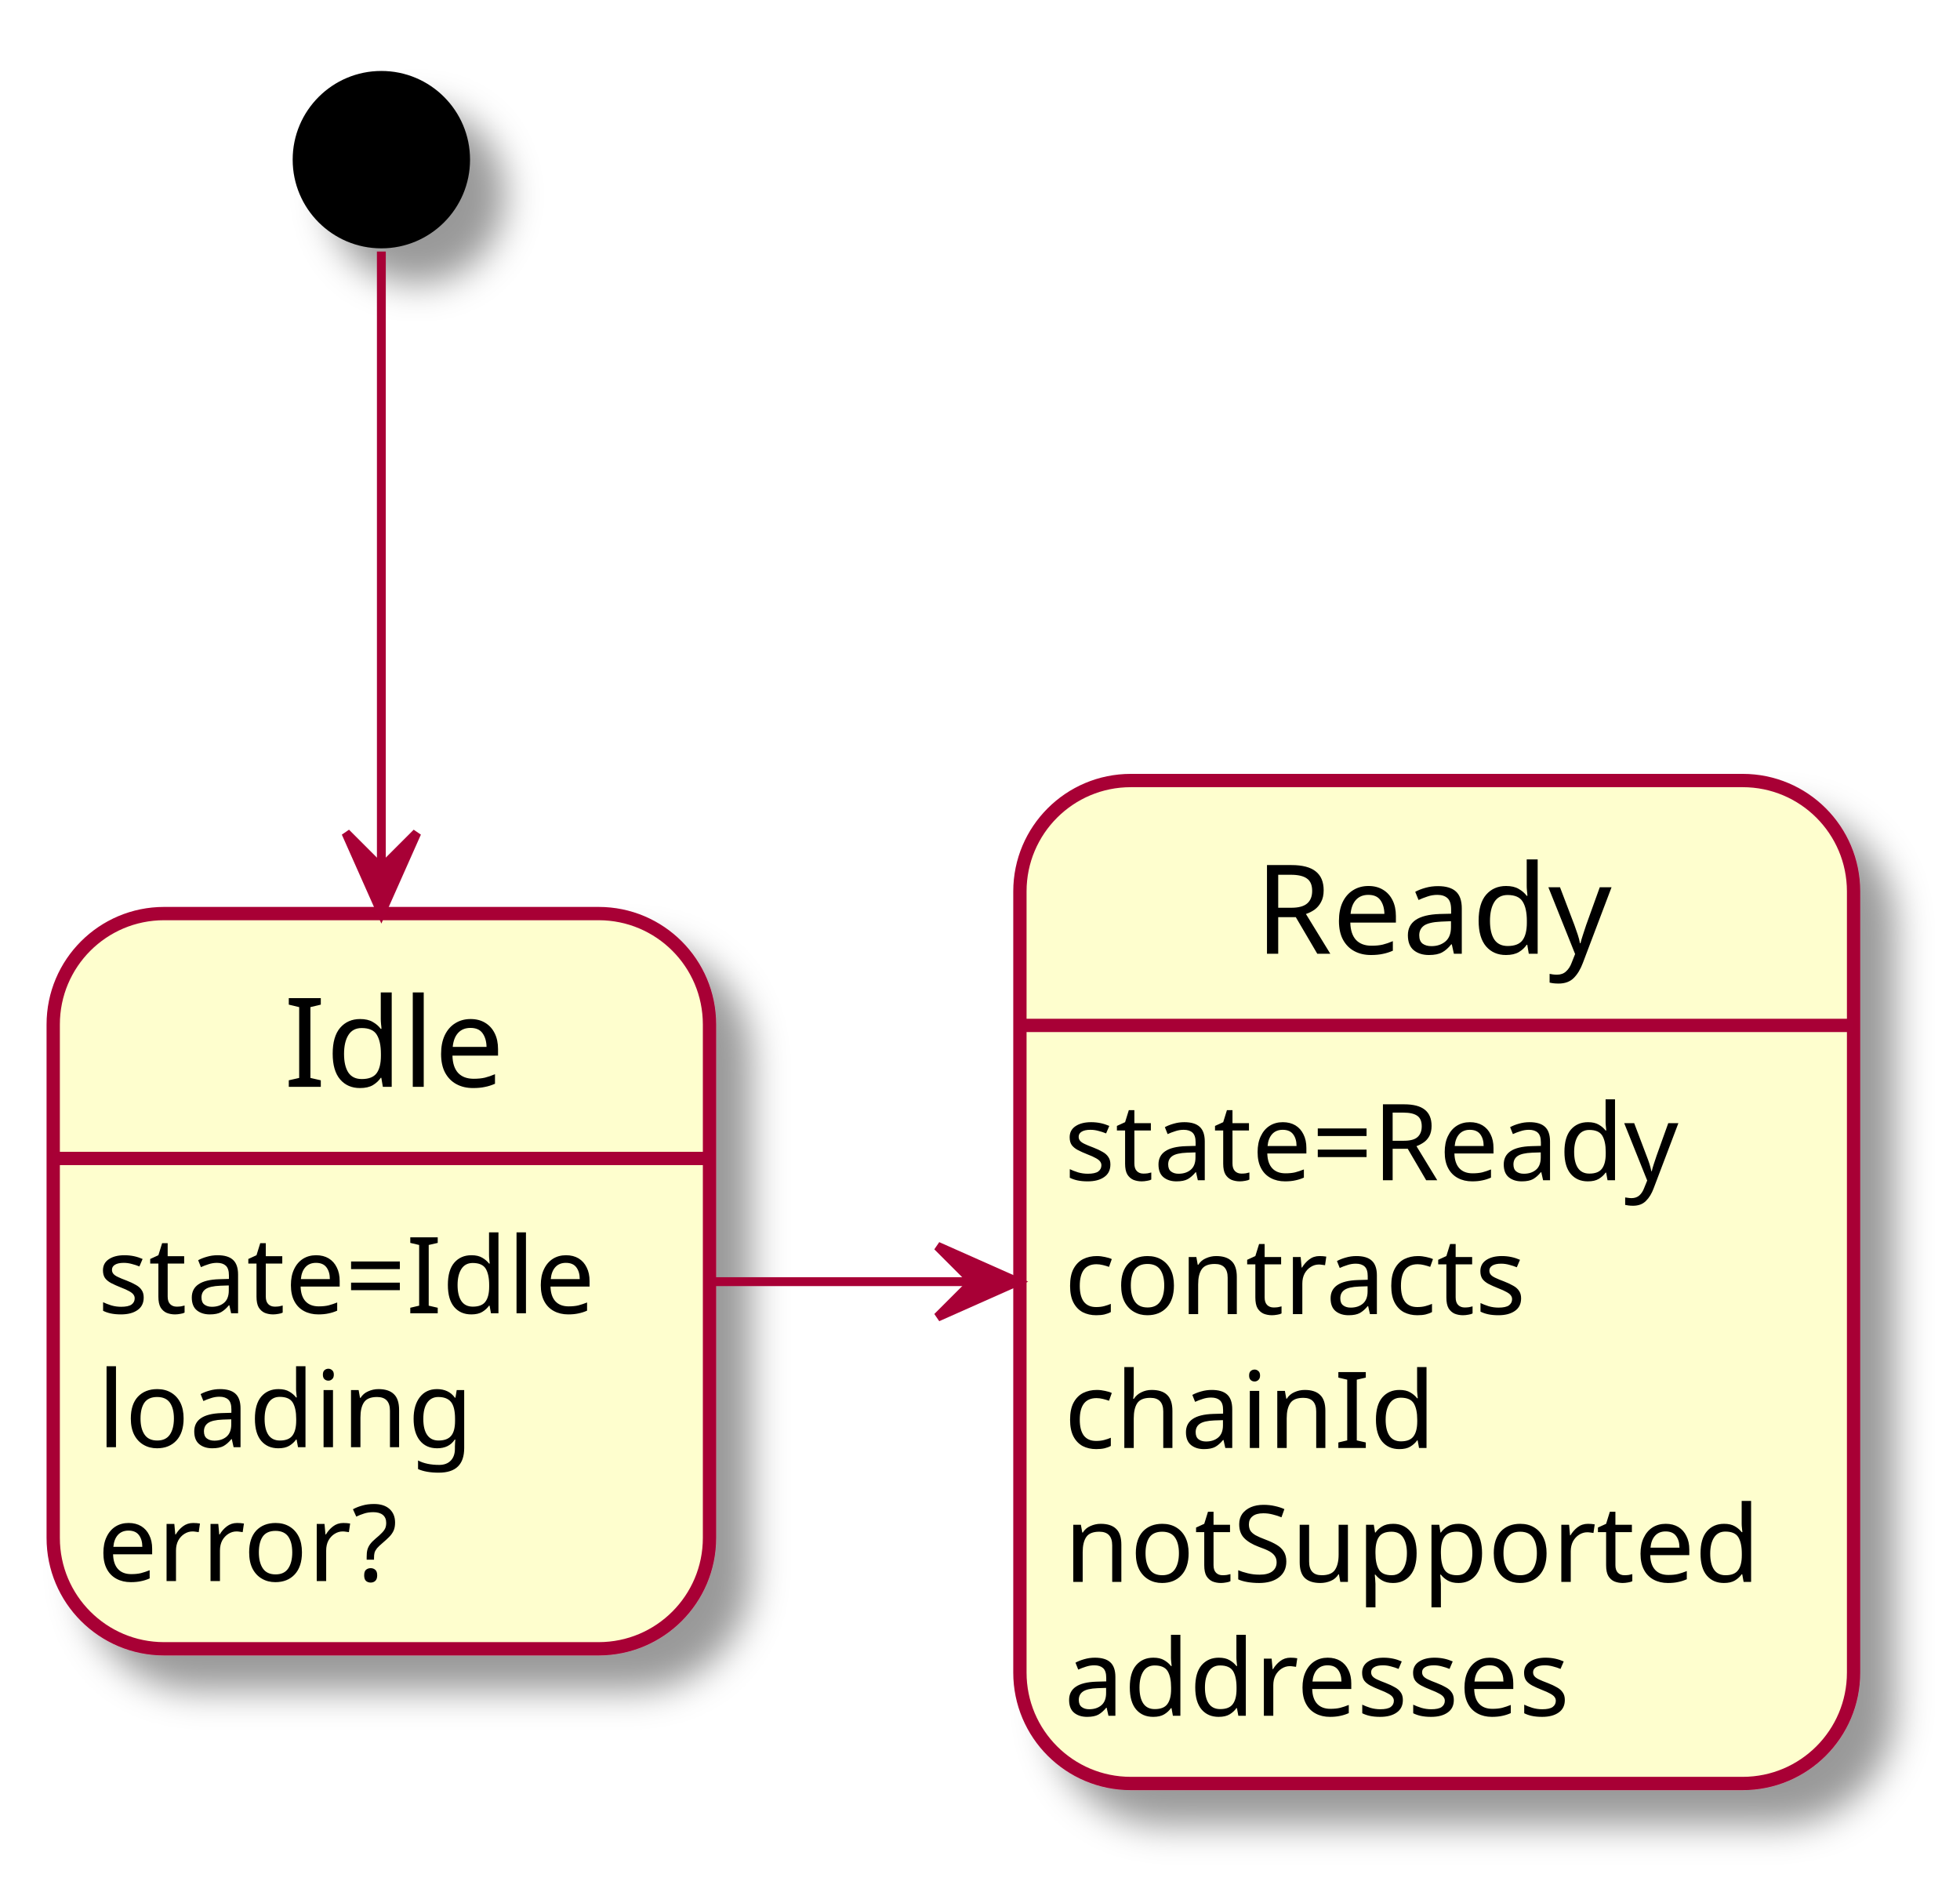
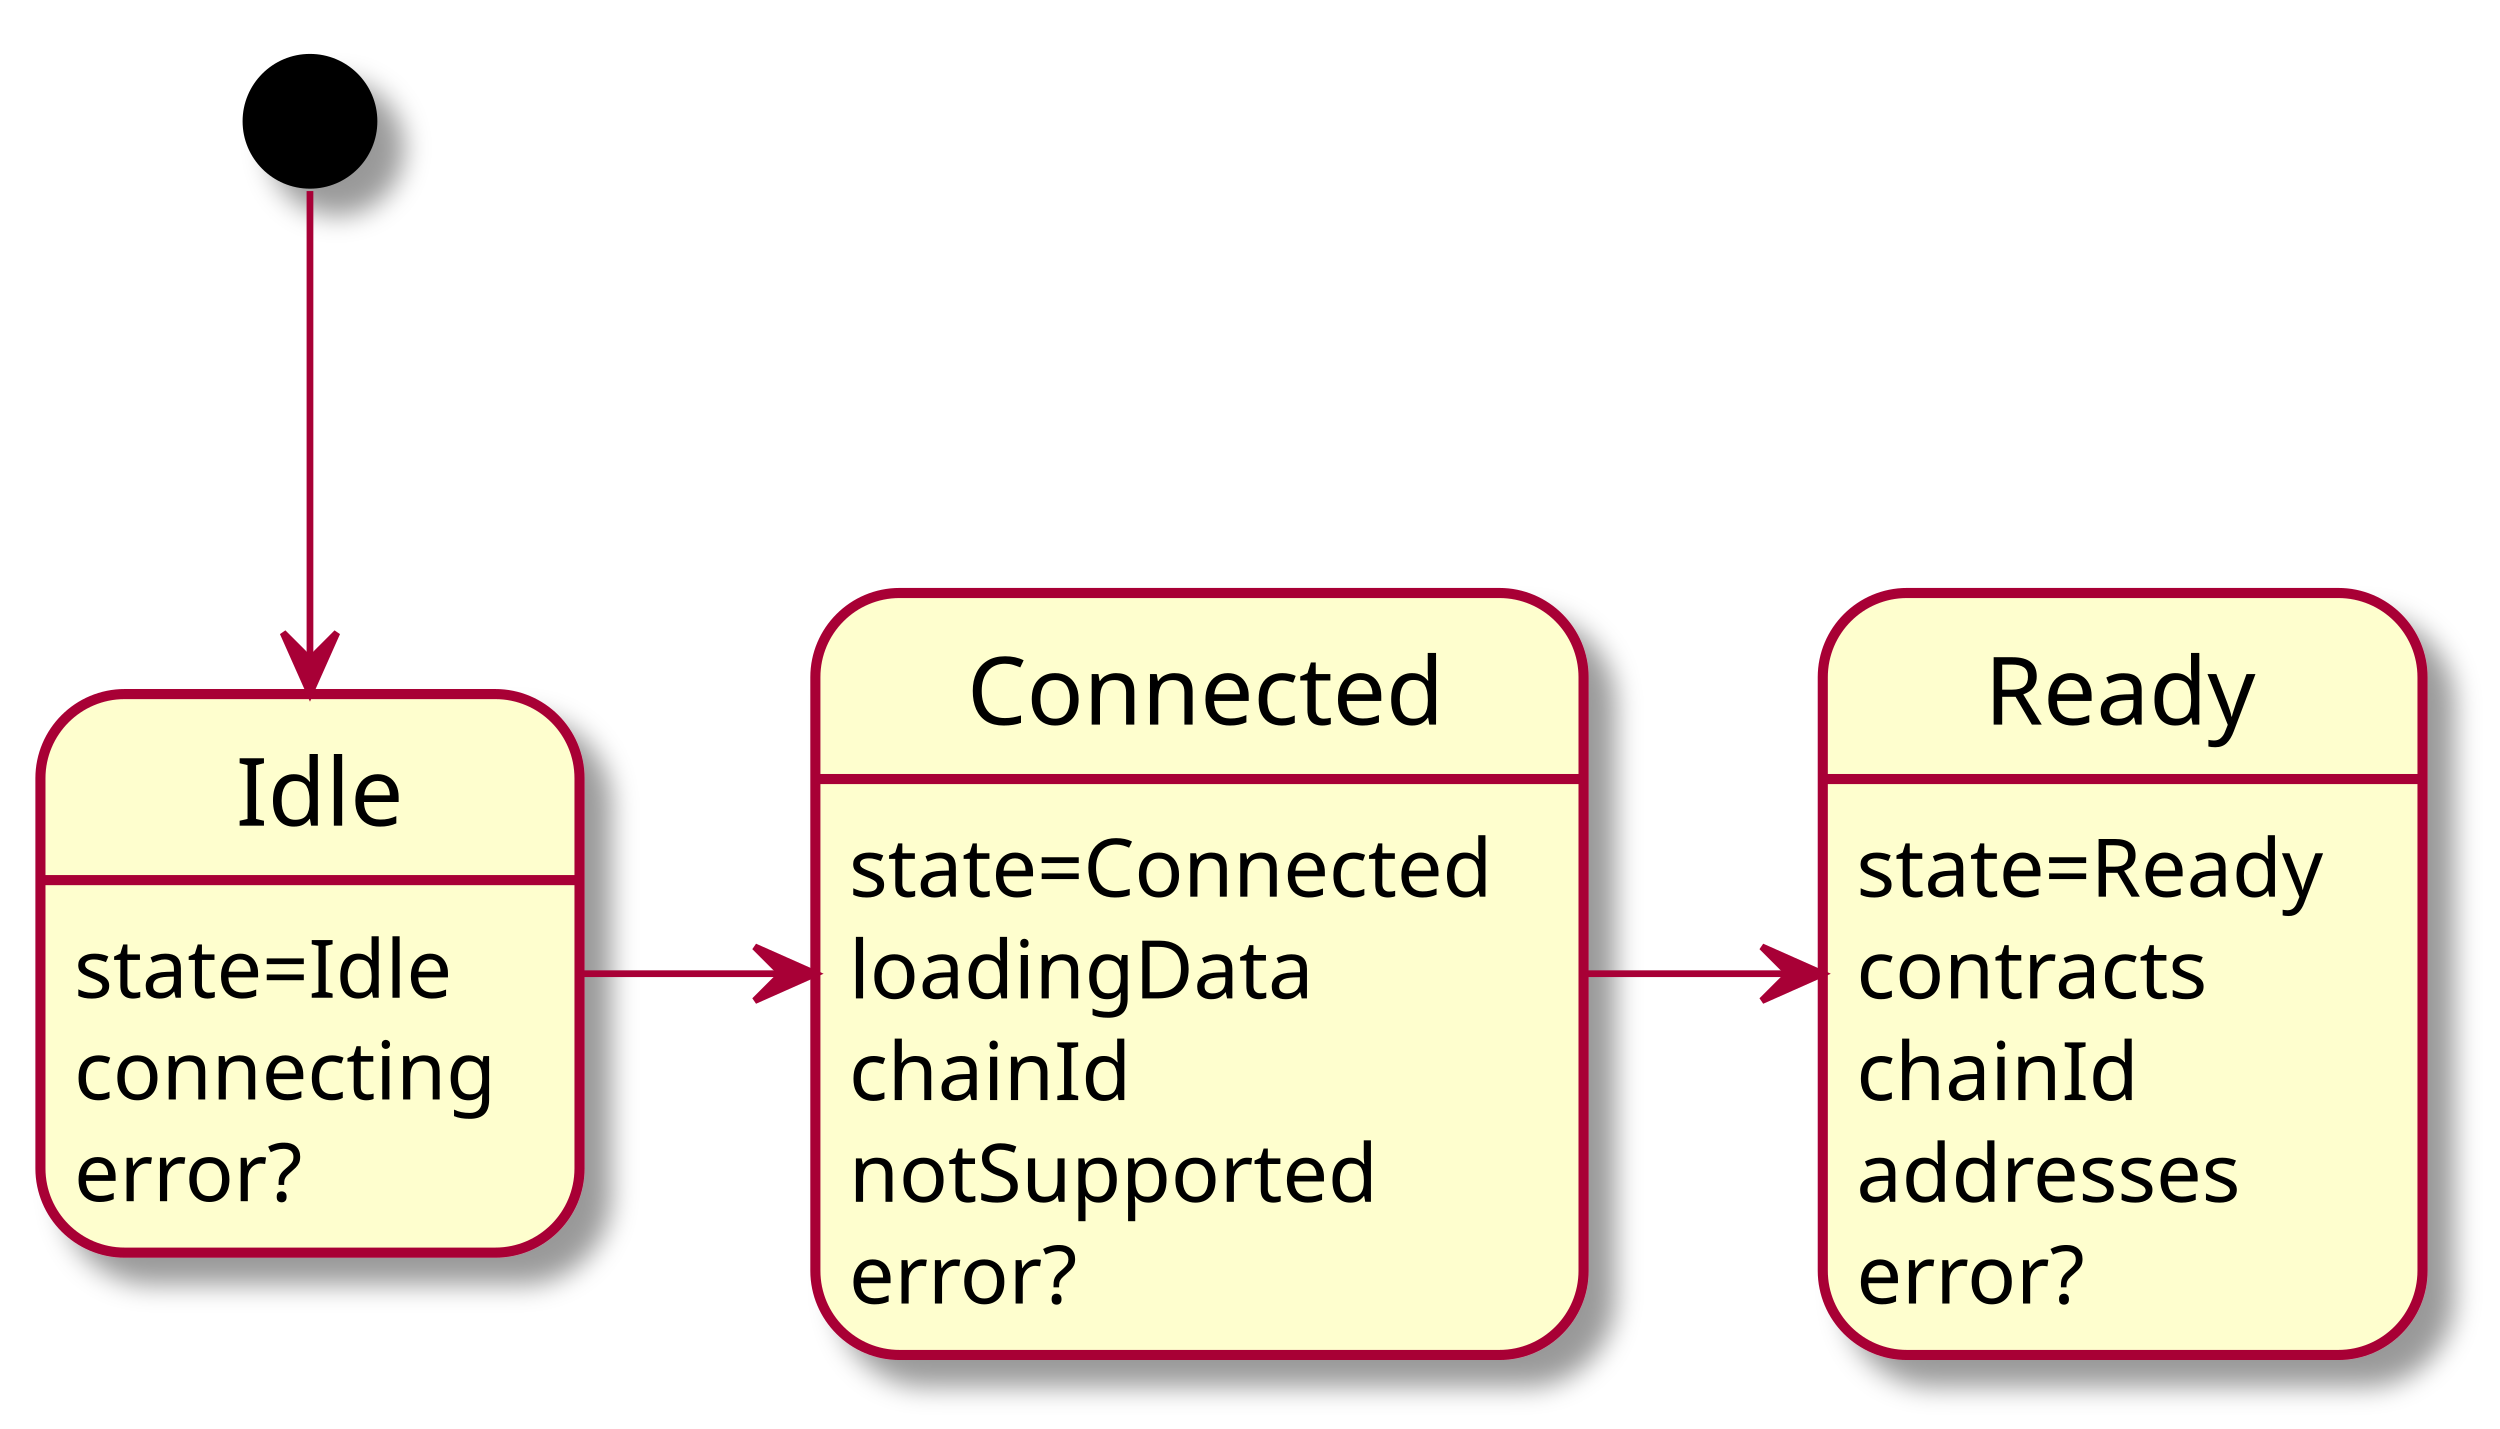
- <svg xmlns="http://www.w3.org/2000/svg" contentScriptType="application/ecmascript" contentStyleType="text/css" height="212px" preserveAspectRatio="none" style="width:221px;height:212px;" version="1.1" viewBox="0 0 221 212" width="221px" zoomAndPan="magnify">
+ <svg xmlns="http://www.w3.org/2000/svg" contentScriptType="application/ecmascript" contentStyleType="text/css" height="212px" preserveAspectRatio="none" style="width:371px;height:212px;" version="1.1" viewBox="0 0 371 212" width="371px" zoomAndPan="magnify">
  <defs>
-     <filter height="300%" id="f313lbyeifnti" width="300%" x="-1" y="-1">
+     <filter height="300%" id="f9w4puot5q9c4" width="300%" x="-1" y="-1">
      <feGaussianBlur result="blurOut" stdDeviation="2.0" />
      <feColorMatrix in="blurOut" result="blurOut2" type="matrix" values="0 0 0 0 0 0 0 0 0 0 0 0 0 0 0 0 0 0 .4 0" />
      <feOffset dx="4.0" dy="4.0" in="blurOut2" result="blurOut3" />
      <feBlend in="SourceGraphic" in2="blurOut3" mode="normal" />
    </filter>
  </defs>
  <g>
    <g id="Idle">
-       <rect fill="#FEFECE" filter="url(#f313lbyeifnti)" height="82.891" rx="12.5" ry="12.5" style="stroke: #A80036; stroke-width: 1.5;" width="74" x="6" y="103" />
-       <line style="stroke: #A80036; stroke-width: 1.5;" x1="6" x2="80" y1="130.609" y2="130.609" />
-       <text fill="#000000" font-family="sans-serif" font-size="14" lengthAdjust="spacingAndGlyphs" textLength="22" x="32" y="122.533">Idle</text>
+       <rect fill="#FEFECE" filter="url(#f9w4puot5q9c4)" height="82.891" rx="12.5" ry="12.5" style="stroke: #A80036; stroke-width: 1.5;" width="80" x="6" y="103" />
+       <line style="stroke: #A80036; stroke-width: 1.5;" x1="6" x2="86" y1="130.609" y2="130.609" />
+       <text fill="#000000" font-family="sans-serif" font-size="14" lengthAdjust="spacingAndGlyphs" textLength="22" x="35" y="122.533">Idle</text>
      <text fill="#000000" font-family="sans-serif" font-size="12" lengthAdjust="spacingAndGlyphs" textLength="54" x="11" y="148.066">state=Idle</text>
-       <text fill="#000000" font-family="sans-serif" font-size="12" lengthAdjust="spacingAndGlyphs" textLength="41" x="11" y="163.16">loading</text>
+       <text fill="#000000" font-family="sans-serif" font-size="12" lengthAdjust="spacingAndGlyphs" textLength="60" x="11" y="163.16">connecting</text>
      <text fill="#000000" font-family="sans-serif" font-size="12" lengthAdjust="spacingAndGlyphs" textLength="33" x="11" y="178.254">error?</text>
    </g>
+     <g id="Connected">
+       <rect fill="#FEFECE" filter="url(#f9w4puot5q9c4)" height="113.078" rx="12.5" ry="12.5" style="stroke: #A80036; stroke-width: 1.5;" width="114" x="121" y="88" />
+       <line style="stroke: #A80036; stroke-width: 1.5;" x1="121" x2="235" y1="115.609" y2="115.609" />
+       <text fill="#000000" font-family="sans-serif" font-size="14" lengthAdjust="spacingAndGlyphs" textLength="69" x="143.5" y="107.533">Connected</text>
+       <text fill="#000000" font-family="sans-serif" font-size="12" lengthAdjust="spacingAndGlyphs" textLength="94" x="126" y="133.066">state=Connected</text>
+       <text fill="#000000" font-family="sans-serif" font-size="12" lengthAdjust="spacingAndGlyphs" textLength="67" x="126" y="148.16">loadingData</text>
+       <text fill="#000000" font-family="sans-serif" font-size="12" lengthAdjust="spacingAndGlyphs" textLength="40" x="126" y="163.254">chainId</text>
+       <text fill="#000000" font-family="sans-serif" font-size="12" lengthAdjust="spacingAndGlyphs" textLength="74" x="126" y="178.348">notSupported</text>
+       <text fill="#000000" font-family="sans-serif" font-size="12" lengthAdjust="spacingAndGlyphs" textLength="33" x="126" y="193.441">error?</text>
+     </g>
    <g id="Ready">
-       <rect fill="#FEFECE" filter="url(#f313lbyeifnti)" height="113.078" rx="12.5" ry="12.5" style="stroke: #A80036; stroke-width: 1.5;" width="94" x="115" y="88" />
-       <line style="stroke: #A80036; stroke-width: 1.5;" x1="115" x2="209" y1="115.609" y2="115.609" />
-       <text fill="#000000" font-family="sans-serif" font-size="14" lengthAdjust="spacingAndGlyphs" textLength="41" x="141.5" y="107.533">Ready</text>
-       <text fill="#000000" font-family="sans-serif" font-size="12" lengthAdjust="spacingAndGlyphs" textLength="69" x="120" y="133.066">state=Ready</text>
-       <text fill="#000000" font-family="sans-serif" font-size="12" lengthAdjust="spacingAndGlyphs" textLength="50" x="120" y="148.16">contracts</text>
-       <text fill="#000000" font-family="sans-serif" font-size="12" lengthAdjust="spacingAndGlyphs" textLength="40" x="120" y="163.254">chainId</text>
-       <text fill="#000000" font-family="sans-serif" font-size="12" lengthAdjust="spacingAndGlyphs" textLength="74" x="120" y="178.348">notSupported</text>
-       <text fill="#000000" font-family="sans-serif" font-size="12" lengthAdjust="spacingAndGlyphs" textLength="60" x="120" y="193.441">addresses</text>
+       <rect fill="#FEFECE" filter="url(#f9w4puot5q9c4)" height="113.078" rx="12.5" ry="12.5" style="stroke: #A80036; stroke-width: 1.5;" width="89" x="270.5" y="88" />
+       <line style="stroke: #A80036; stroke-width: 1.5;" x1="270.5" x2="359.5" y1="115.609" y2="115.609" />
+       <text fill="#000000" font-family="sans-serif" font-size="14" lengthAdjust="spacingAndGlyphs" textLength="41" x="294.5" y="107.533">Ready</text>
+       <text fill="#000000" font-family="sans-serif" font-size="12" lengthAdjust="spacingAndGlyphs" textLength="69" x="275.5" y="133.066">state=Ready</text>
+       <text fill="#000000" font-family="sans-serif" font-size="12" lengthAdjust="spacingAndGlyphs" textLength="50" x="275.5" y="148.16">contracts</text>
+       <text fill="#000000" font-family="sans-serif" font-size="12" lengthAdjust="spacingAndGlyphs" textLength="40" x="275.5" y="163.254">chainId</text>
+       <text fill="#000000" font-family="sans-serif" font-size="12" lengthAdjust="spacingAndGlyphs" textLength="60" x="275.5" y="178.348">addresses</text>
+       <text fill="#000000" font-family="sans-serif" font-size="12" lengthAdjust="spacingAndGlyphs" textLength="33" x="275.5" y="193.441">error?</text>
    </g>
-     <ellipse cx="43" cy="18" fill="#000000" filter="url(#f313lbyeifnti)" rx="10" ry="10" style="stroke: none; stroke-width: 1.0;" />
-     <path d="M43,28.358 C43,43.043 43,72.452 43,97.872 " fill="none" id="*start-&gt;Idle" style="stroke: #A80036; stroke-width: 1.0;" />
-     <polygon fill="#A80036" points="43,102.897,47,93.897,43,97.897,39,93.897,43,102.897" style="stroke: #A80036; stroke-width: 1.0;" />
-     <path d="M80.188,144.5 C89.985,144.5 99.782,144.5 109.579,144.5 " fill="none" id="Idle-&gt;Ready" style="stroke: #A80036; stroke-width: 1.0;" />
-     <polygon fill="#A80036" points="114.702,144.5,105.702,140.5,109.702,144.5,105.702,148.5,114.702,144.5" style="stroke: #A80036; stroke-width: 1.0;" />
+     <ellipse cx="46" cy="18" fill="#000000" filter="url(#f9w4puot5q9c4)" rx="10" ry="10" style="stroke: none; stroke-width: 1.0;" />
+     <path d="M46,28.358 C46,43.043 46,72.452 46,97.872 " fill="none" id="*start-&gt;Idle" style="stroke: #A80036; stroke-width: 1.0;" />
+     <polygon fill="#A80036" points="46,102.897,50,93.897,46,97.897,42,93.897,46,102.897" style="stroke: #A80036; stroke-width: 1.0;" />
+     <path d="M86.219,144.5 C96.09,144.5 105.962,144.5 115.833,144.5 " fill="none" id="Idle-&gt;Connected" style="stroke: #A80036; stroke-width: 1.0;" />
+     <polygon fill="#A80036" points="120.995,144.5,111.995,140.5,115.995,144.5,111.995,148.5,120.995,144.5" style="stroke: #A80036; stroke-width: 1.0;" />
+     <path d="M235.262,144.5 C245.253,144.5 255.243,144.5 265.234,144.5 " fill="none" id="Connected-&gt;Ready" style="stroke: #A80036; stroke-width: 1.0;" />
+     <polygon fill="#A80036" points="270.459,144.5,261.459,140.5,265.459,144.5,261.459,148.5,270.459,144.5" style="stroke: #A80036; stroke-width: 1.0;" />
  </g>
</svg>
